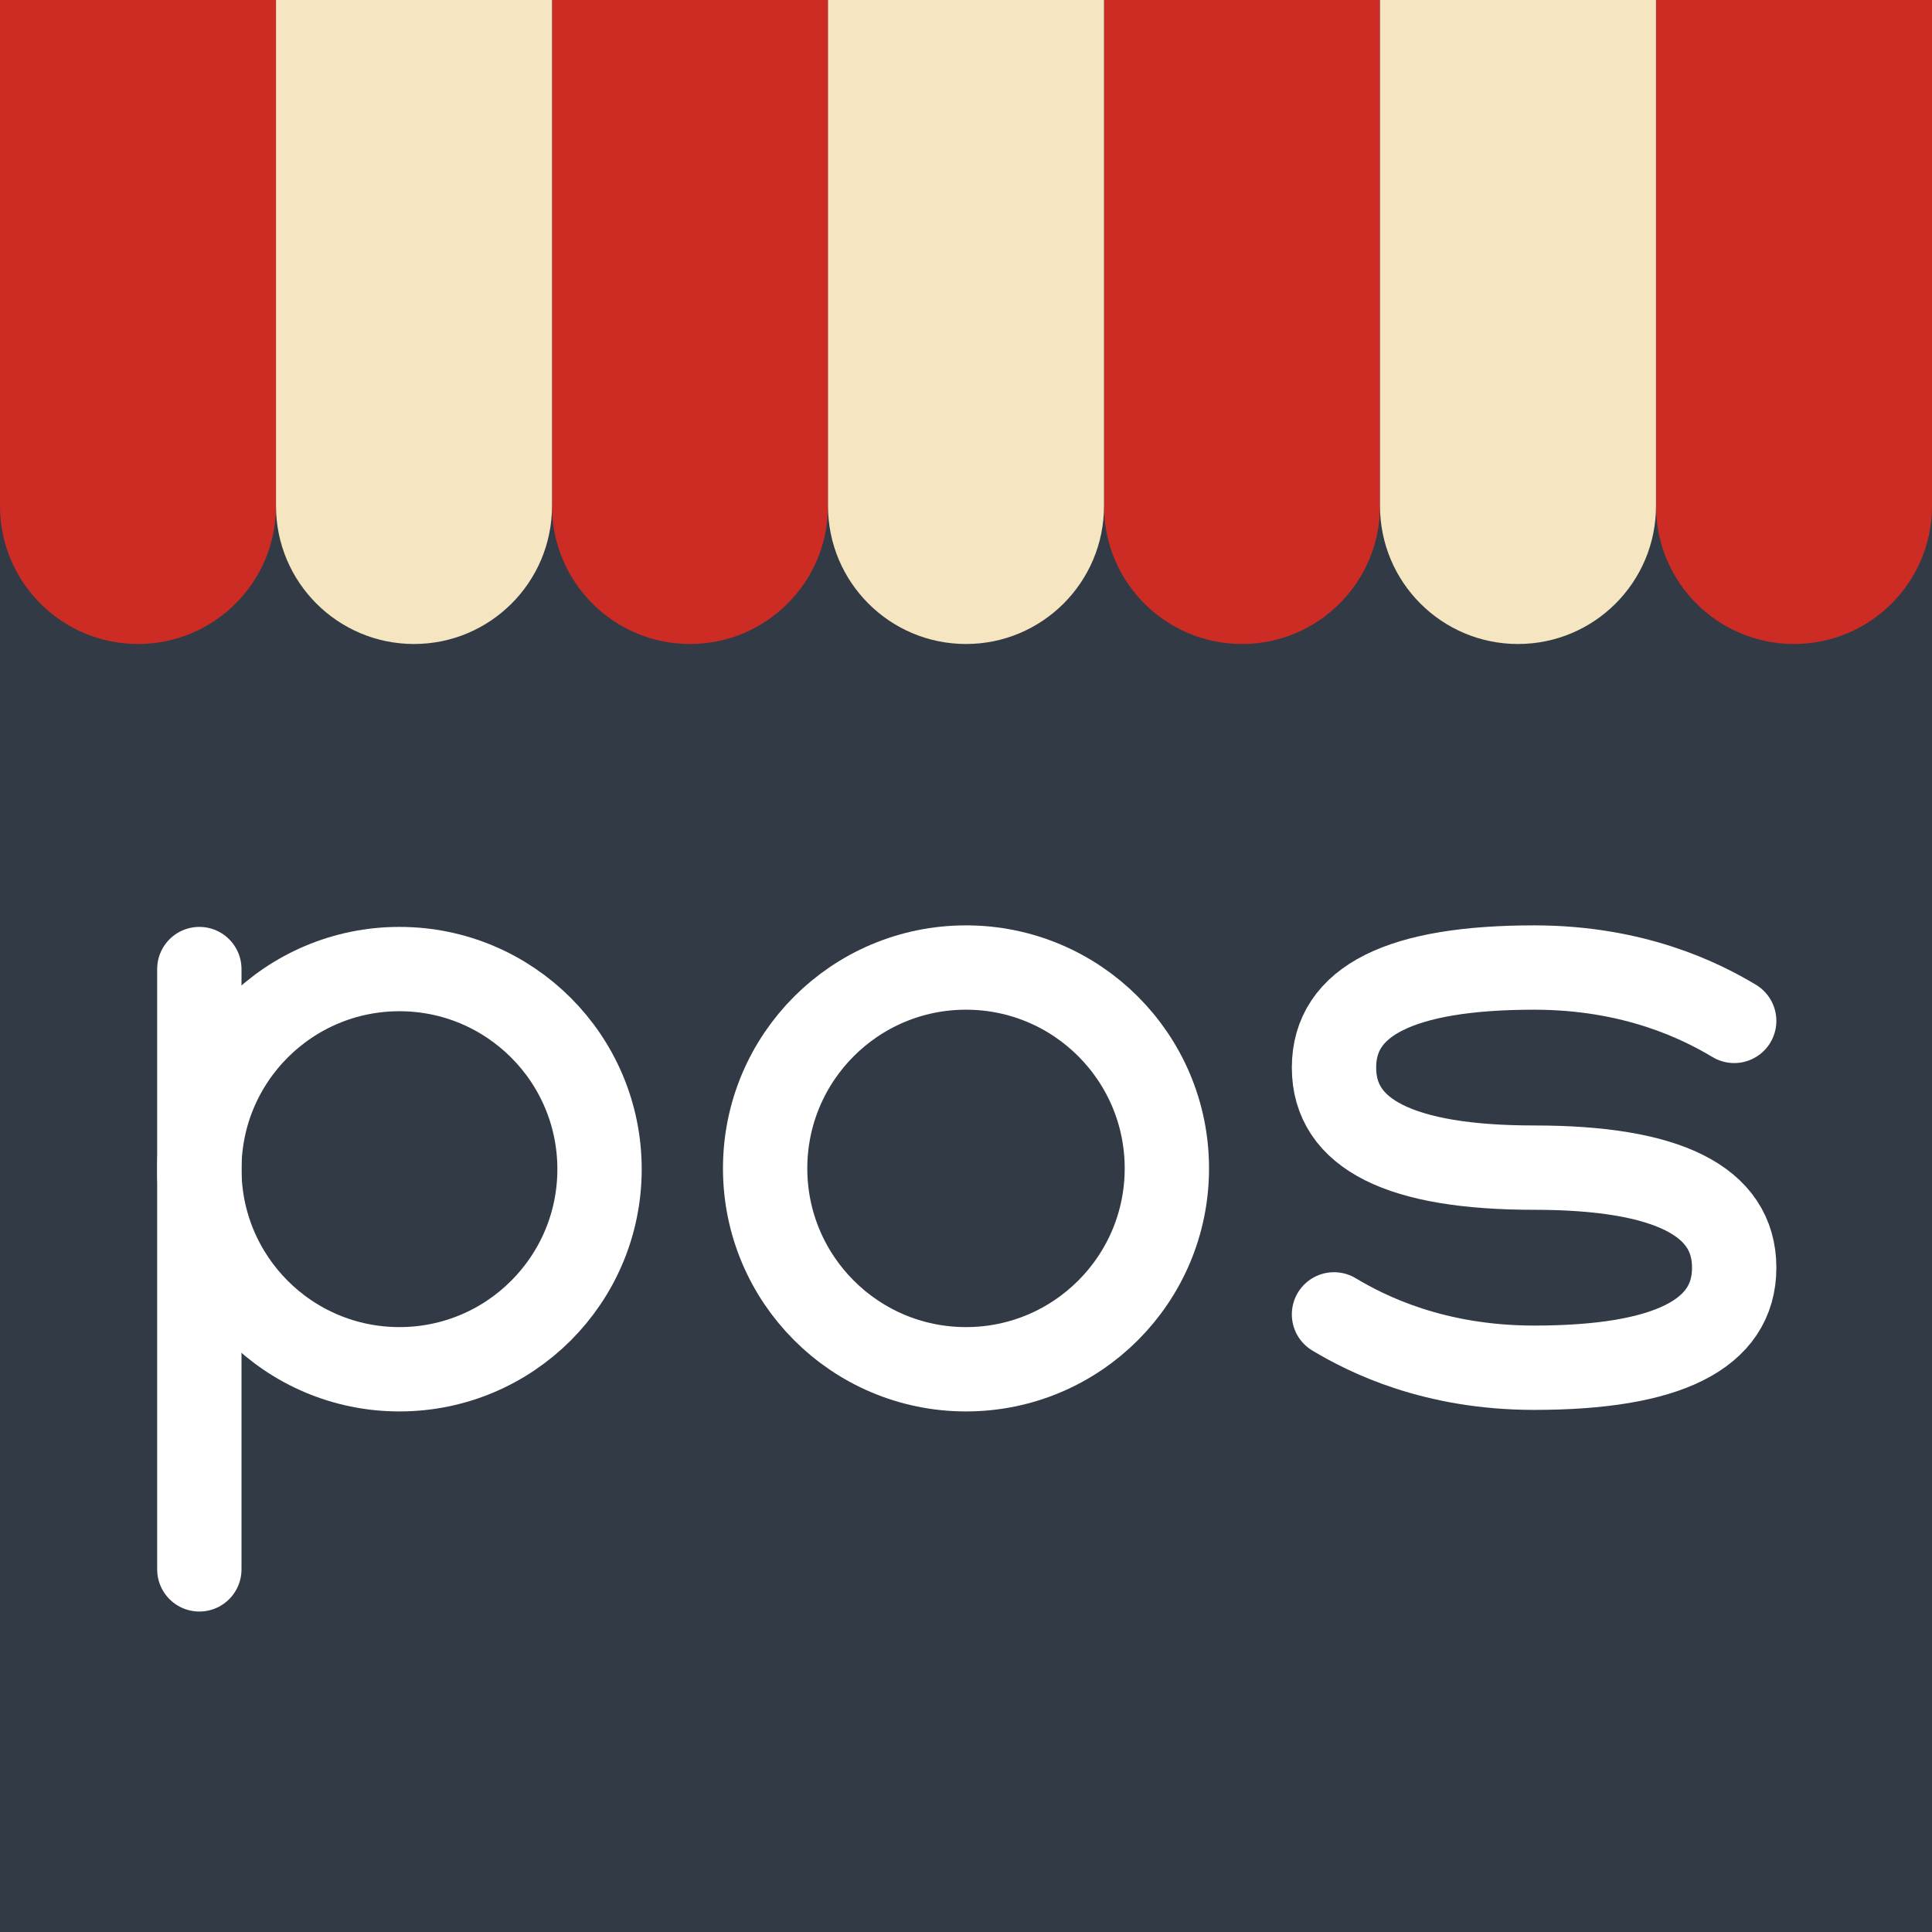
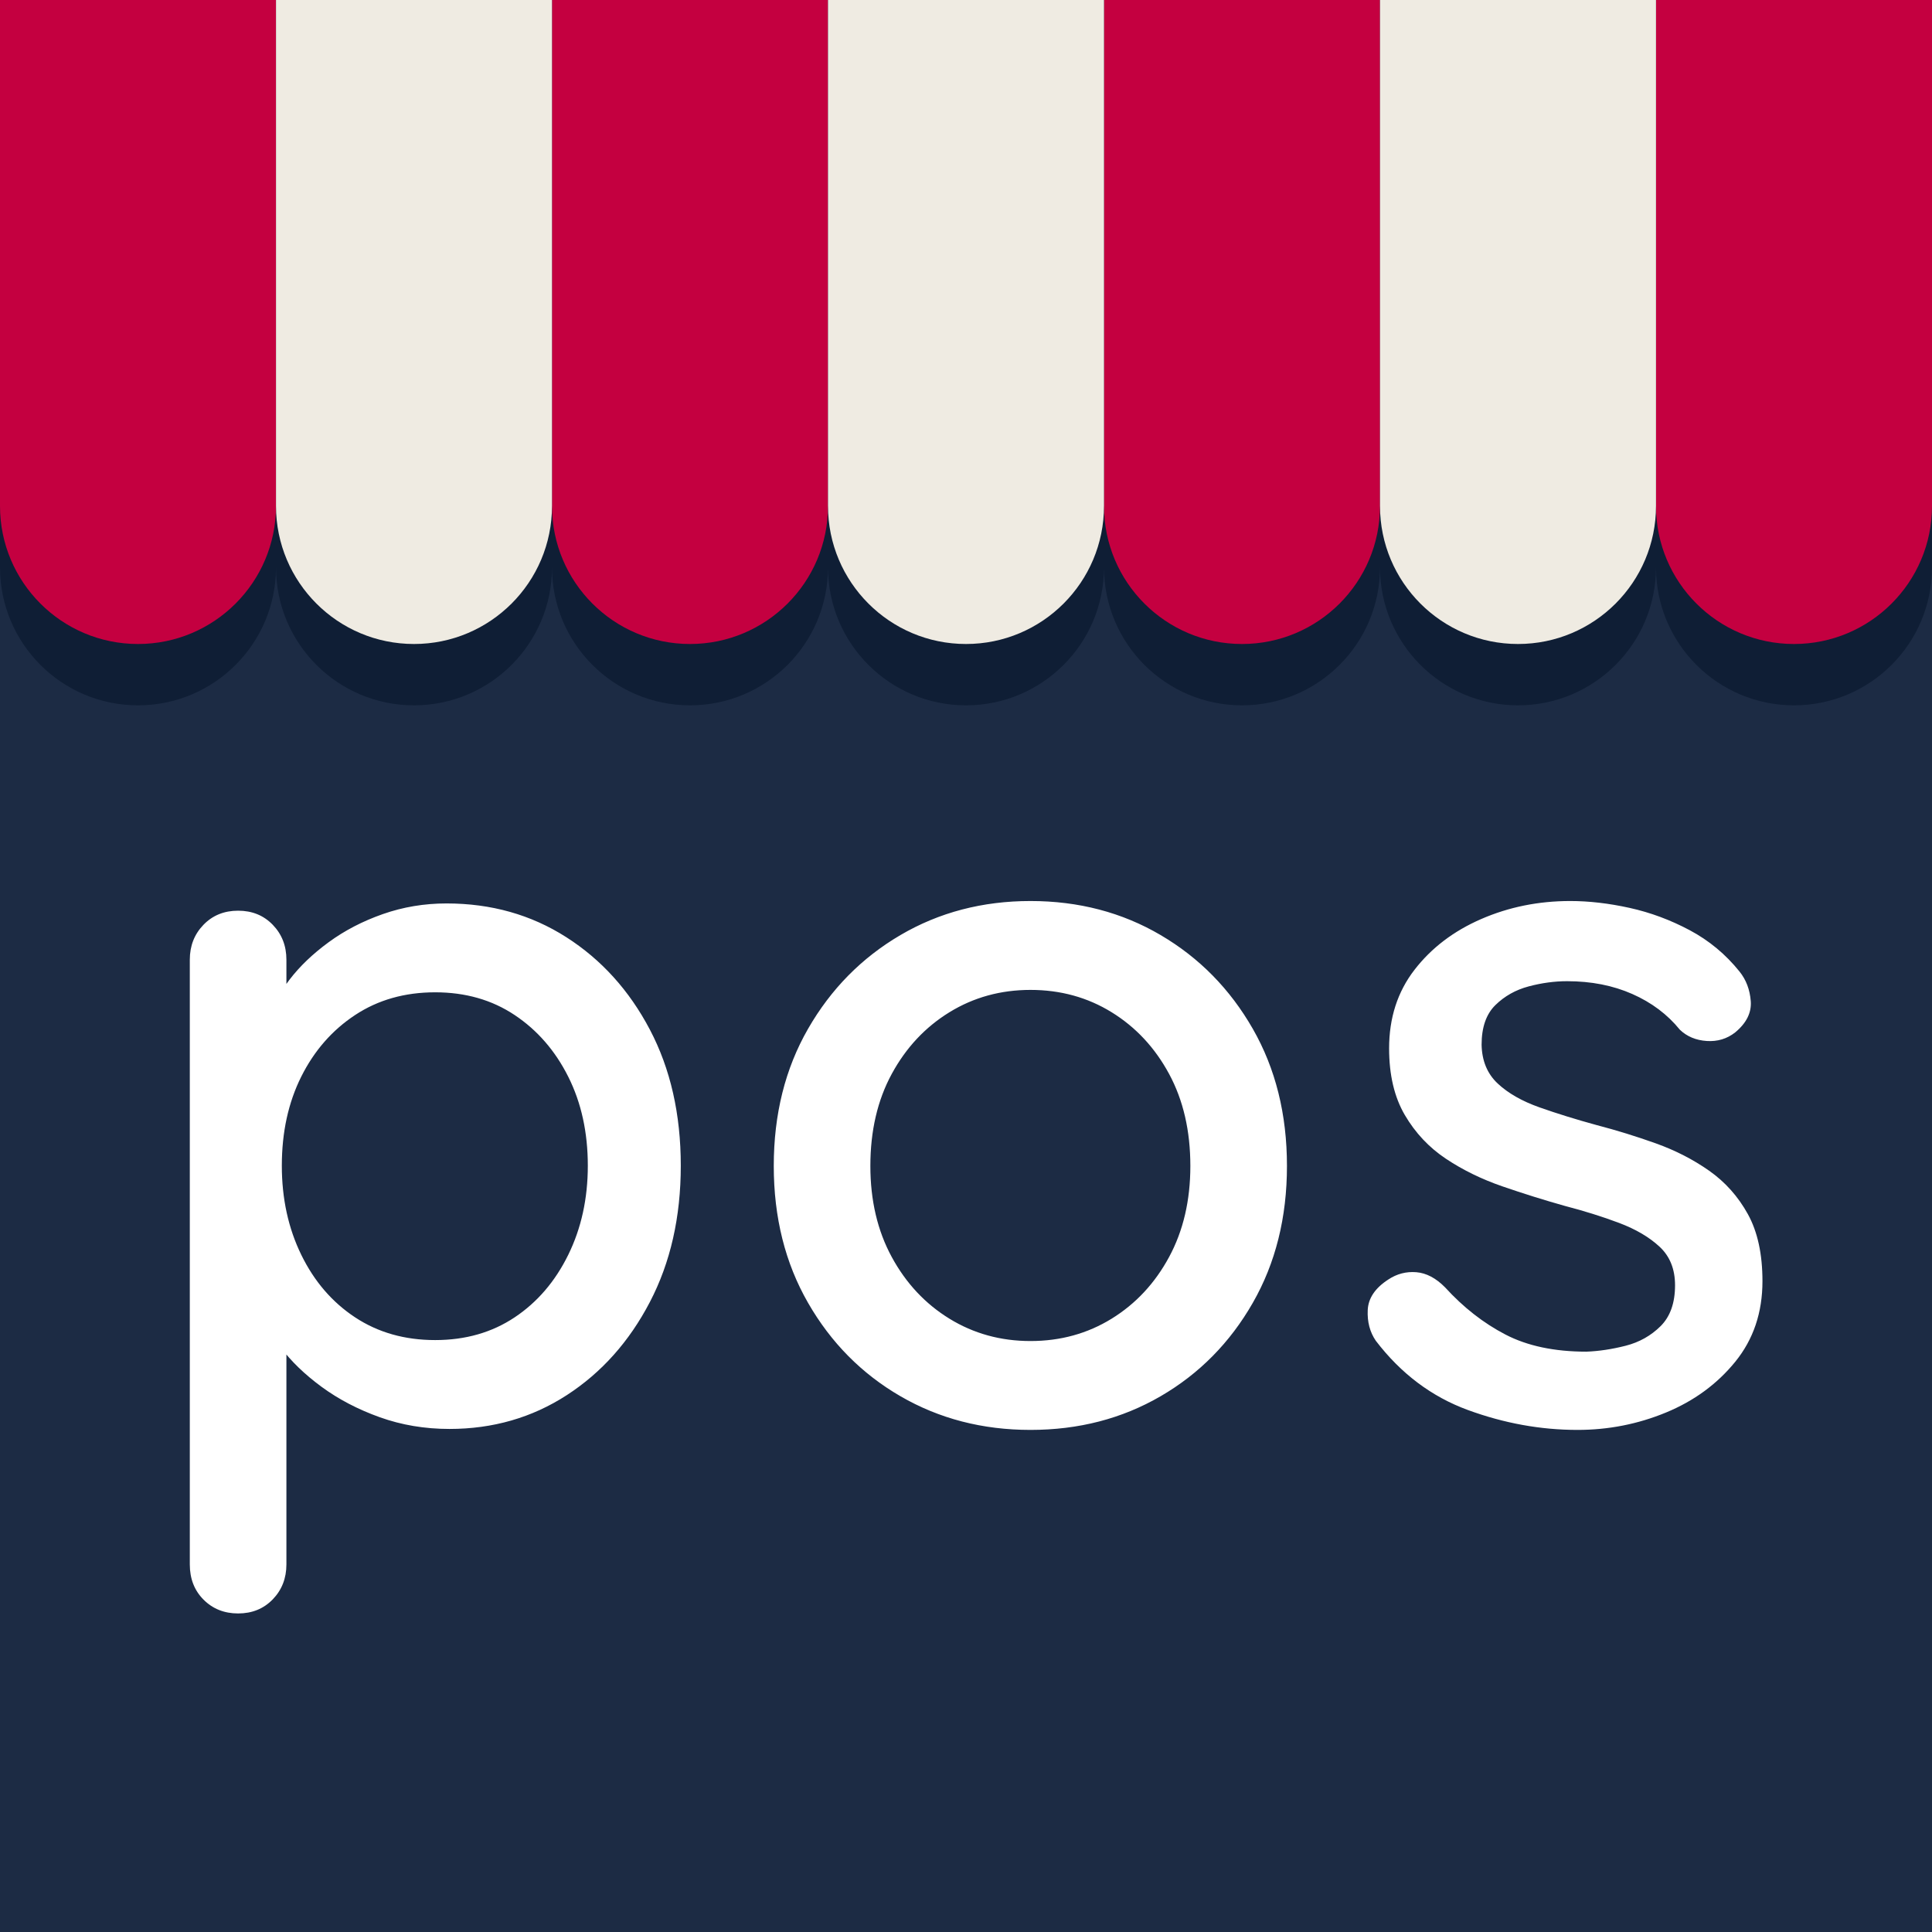
<svg xmlns="http://www.w3.org/2000/svg" viewBox="0 0 1260 1260">
-   <rect width="1260" height="1260" fill="#323A46" />
-   <g fill="#CD2C24">
-     <path d="M0,0 h180 v330 a90,90 0 1 1 -180,0 z              M360,0 h180 v330 a90,90 0 1 1 -180,0 z              M720,0 h180 v330 a90,90 0 1 1 -180,0 z              M1080,0 h180 v330 a90,90 0 1 1 -180,0 z" />
+   <rect width="1260" height="1260" fill="#1C2B44" />
+   <path fill="#0F1E35" d="M0,330 H1260 V370 A90,90 0 1 1 1080,370 A90,90 0 1 1 900,370 A90,90 0 1 1 720,370 A90,90 0 1 1 540,370 A90,90 0 1 1 360,370 A90,90 0 1 1 180,370 A90,90 0 1 1 0,370 Z" />
+   <path fill="#C40040" d="M0,0 H180 V330 A90,90 0 1 1 0,330 Z M360,0 H540 V330 A90,90 0 1 1 360,330 Z M720,0 H900 V330 A90,90 0 1 1 720,330 Z M1080,0 H1260 V330 A90,90 0 1 1 1080,330 Z" />
+   <path fill="#EFEBE2" d="M180,0 H360 V330 A90,90 0 1 1 180,330 Z M540,0 H720 V330 A90,90 0 1 1 540,330 Z M900,0 H1080 V330 A90,90 0 1 1 900,330 Z" />
+   <g transform="translate(0 100)">
+     <path fill="#FFF" d="M291.22 489.2Q334.85 489.2 369.26 511.17Q403.67 533.14 423.83 571.49Q443.99 609.85 443.99 660.25Q443.99 710.49 423.83 749.15Q403.67 787.82 369.65 809.87Q335.63 831.92 293.11 831.92Q269.01 831.92 247.67 824.28Q226.33 816.64 209.71 804.44Q193.09 792.23 182.86 778.45Q172.62 764.67 170.1 752.86L186.79 744.51V920.28Q186.79 933.82 177.9 943.04Q169 952.25 155.29 952.25Q141.75 952.25 132.77 943.27Q123.79 934.29 123.79 920.28V525.9Q123.79 512.35 132.69 503.14Q141.59 493.93 155.29 493.93Q169 493.93 177.9 503.14Q186.79 512.35 186.79 525.9V569.21L176.71 563.86Q178.92 551.88 188.84 538.89Q198.76 525.9 214.36 514.48Q229.95 503.06 249.72 496.13Q269.48 489.2 291.22 489.2ZM283.81 547.16Q254.05 547.16 231.6 561.97Q209.16 576.77 196.48 602.13Q183.8 627.49 183.8 660.25Q183.8 692.38 196.48 718.36Q209.16 744.35 231.6 759.15Q254.05 773.96 283.81 773.96Q313.42 773.96 335.63 759.15Q357.84 744.35 370.6 718.36Q383.36 692.38 383.36 660.25Q383.36 627.64 370.6 602.21Q357.84 576.77 335.63 561.97Q313.42 547.16 283.81 547.16ZM839.32 660.4Q839.32 710.8 817.03 749.7Q794.75 788.61 756.94 810.58Q719.14 832.55 672.05 832.55Q625.12 832.55 587.24 810.58Q549.36 788.61 527 749.7Q504.63 710.8 504.63 660.4Q504.63 609.85 527 570.94Q549.36 532.04 587.24 509.83Q625.12 487.62 672.05 487.62Q719.14 487.62 756.94 509.83Q794.75 532.04 817.03 570.94Q839.32 609.85 839.32 660.4ZM776.32 660.4Q776.32 626.07 762.46 600.39Q748.6 574.72 724.97 560.15Q701.35 545.59 672.05 545.59Q642.91 545.59 619.21 560.15Q595.51 574.72 581.57 600.39Q567.63 626.07 567.63 660.4Q567.63 694.11 581.57 719.78Q595.51 745.45 619.21 760.02Q642.91 774.59 672.05 774.59Q701.35 774.59 724.97 760.02Q748.6 745.45 762.46 719.78Q776.32 694.11 776.32 660.4ZM897.28 774.43Q891.45 765.93 892 754.35Q892.55 742.77 905.47 734.43Q913.81 728.91 923.66 729.7Q933.5 730.49 942.48 739.62Q960.28 759.15 981.78 770.34Q1003.27 781.52 1034.62 781.52Q1046.9 781.05 1060.21 777.66Q1073.52 774.27 1082.97 764.9Q1092.42 755.53 1092.42 738.21Q1092.42 722.46 1082.34 713.09Q1072.26 703.72 1055.96 697.57Q1039.66 691.43 1020.28 686.39Q1000.12 680.72 979.81 673.71Q959.49 666.7 942.95 655.68Q926.41 644.65 916.18 627.17Q905.94 609.69 905.94 583.7Q905.94 553.93 922.48 532.51Q939.01 511.09 966.03 499.36Q993.04 487.62 1024.07 487.62Q1042.49 487.62 1062.81 492.11Q1083.13 496.6 1102.03 506.68Q1120.93 516.76 1134.47 533.62Q1140.93 541.65 1141.8 552.91Q1142.66 564.17 1131.64 573.31Q1123.61 579.61 1113.05 578.9Q1102.5 578.19 1095.57 571.57Q1083.44 556.61 1064.54 548.26Q1045.64 539.91 1022.02 539.91Q1009.73 539.91 996.97 543.3Q984.22 546.69 975.24 555.51Q966.26 564.33 966.26 581.34Q966.58 597.09 976.74 606.62Q986.89 616.14 1004.06 622.21Q1021.23 628.27 1041.39 633.78Q1060.76 638.83 1079.9 645.68Q1099.03 652.53 1114.71 663.55Q1130.38 674.58 1139.91 691.82Q1149.43 709.07 1149.43 735.53Q1149.43 766.24 1131.72 788.06Q1114 809.87 1086.51 821.21Q1059.03 832.55 1028.79 832.55Q992.72 832.55 957.28 819.56Q921.85 806.56 897.28 774.43Z" />
  </g>
-   <g fill="#F5E5C0">
-     <path d="M180,0 h180 v330 a90,90 0 1 1 -180,0 z              M540,0 h180 v330 a90,90 0 1 1 -180,0 z              M900,0 h180 v330 a90,90 0 1 1 -180,0 z" />
-   </g>
-   <line x1="130" y1="1023.5" x2="130" y2="632" fill="none" stroke="#FFF" stroke-linecap="round" stroke-width="55" />
-   <circle cx="260.5" cy="762.5" r="130.5" fill="none" stroke="#FFF" stroke-linecap="round" stroke-width="55" />
-   <circle cx="630" cy="762" r="131" fill="none" stroke="#FFF" stroke-linecap="round" stroke-width="55" />
-   <path d="m1131,665.8c-21.75,-13.05 -65.25,-34.8 -130.5,-34.8q-130.5,0 -130.5,65.25t130.5,65.25t130.5,65.25t-130.5,65.25c-65.25,0 -108.75,-21.75 -130.5,-34.8" fill="#FFF" fill-opacity="0" stroke="#FFF" stroke-linecap="round" stroke-width="55" />
</svg>
